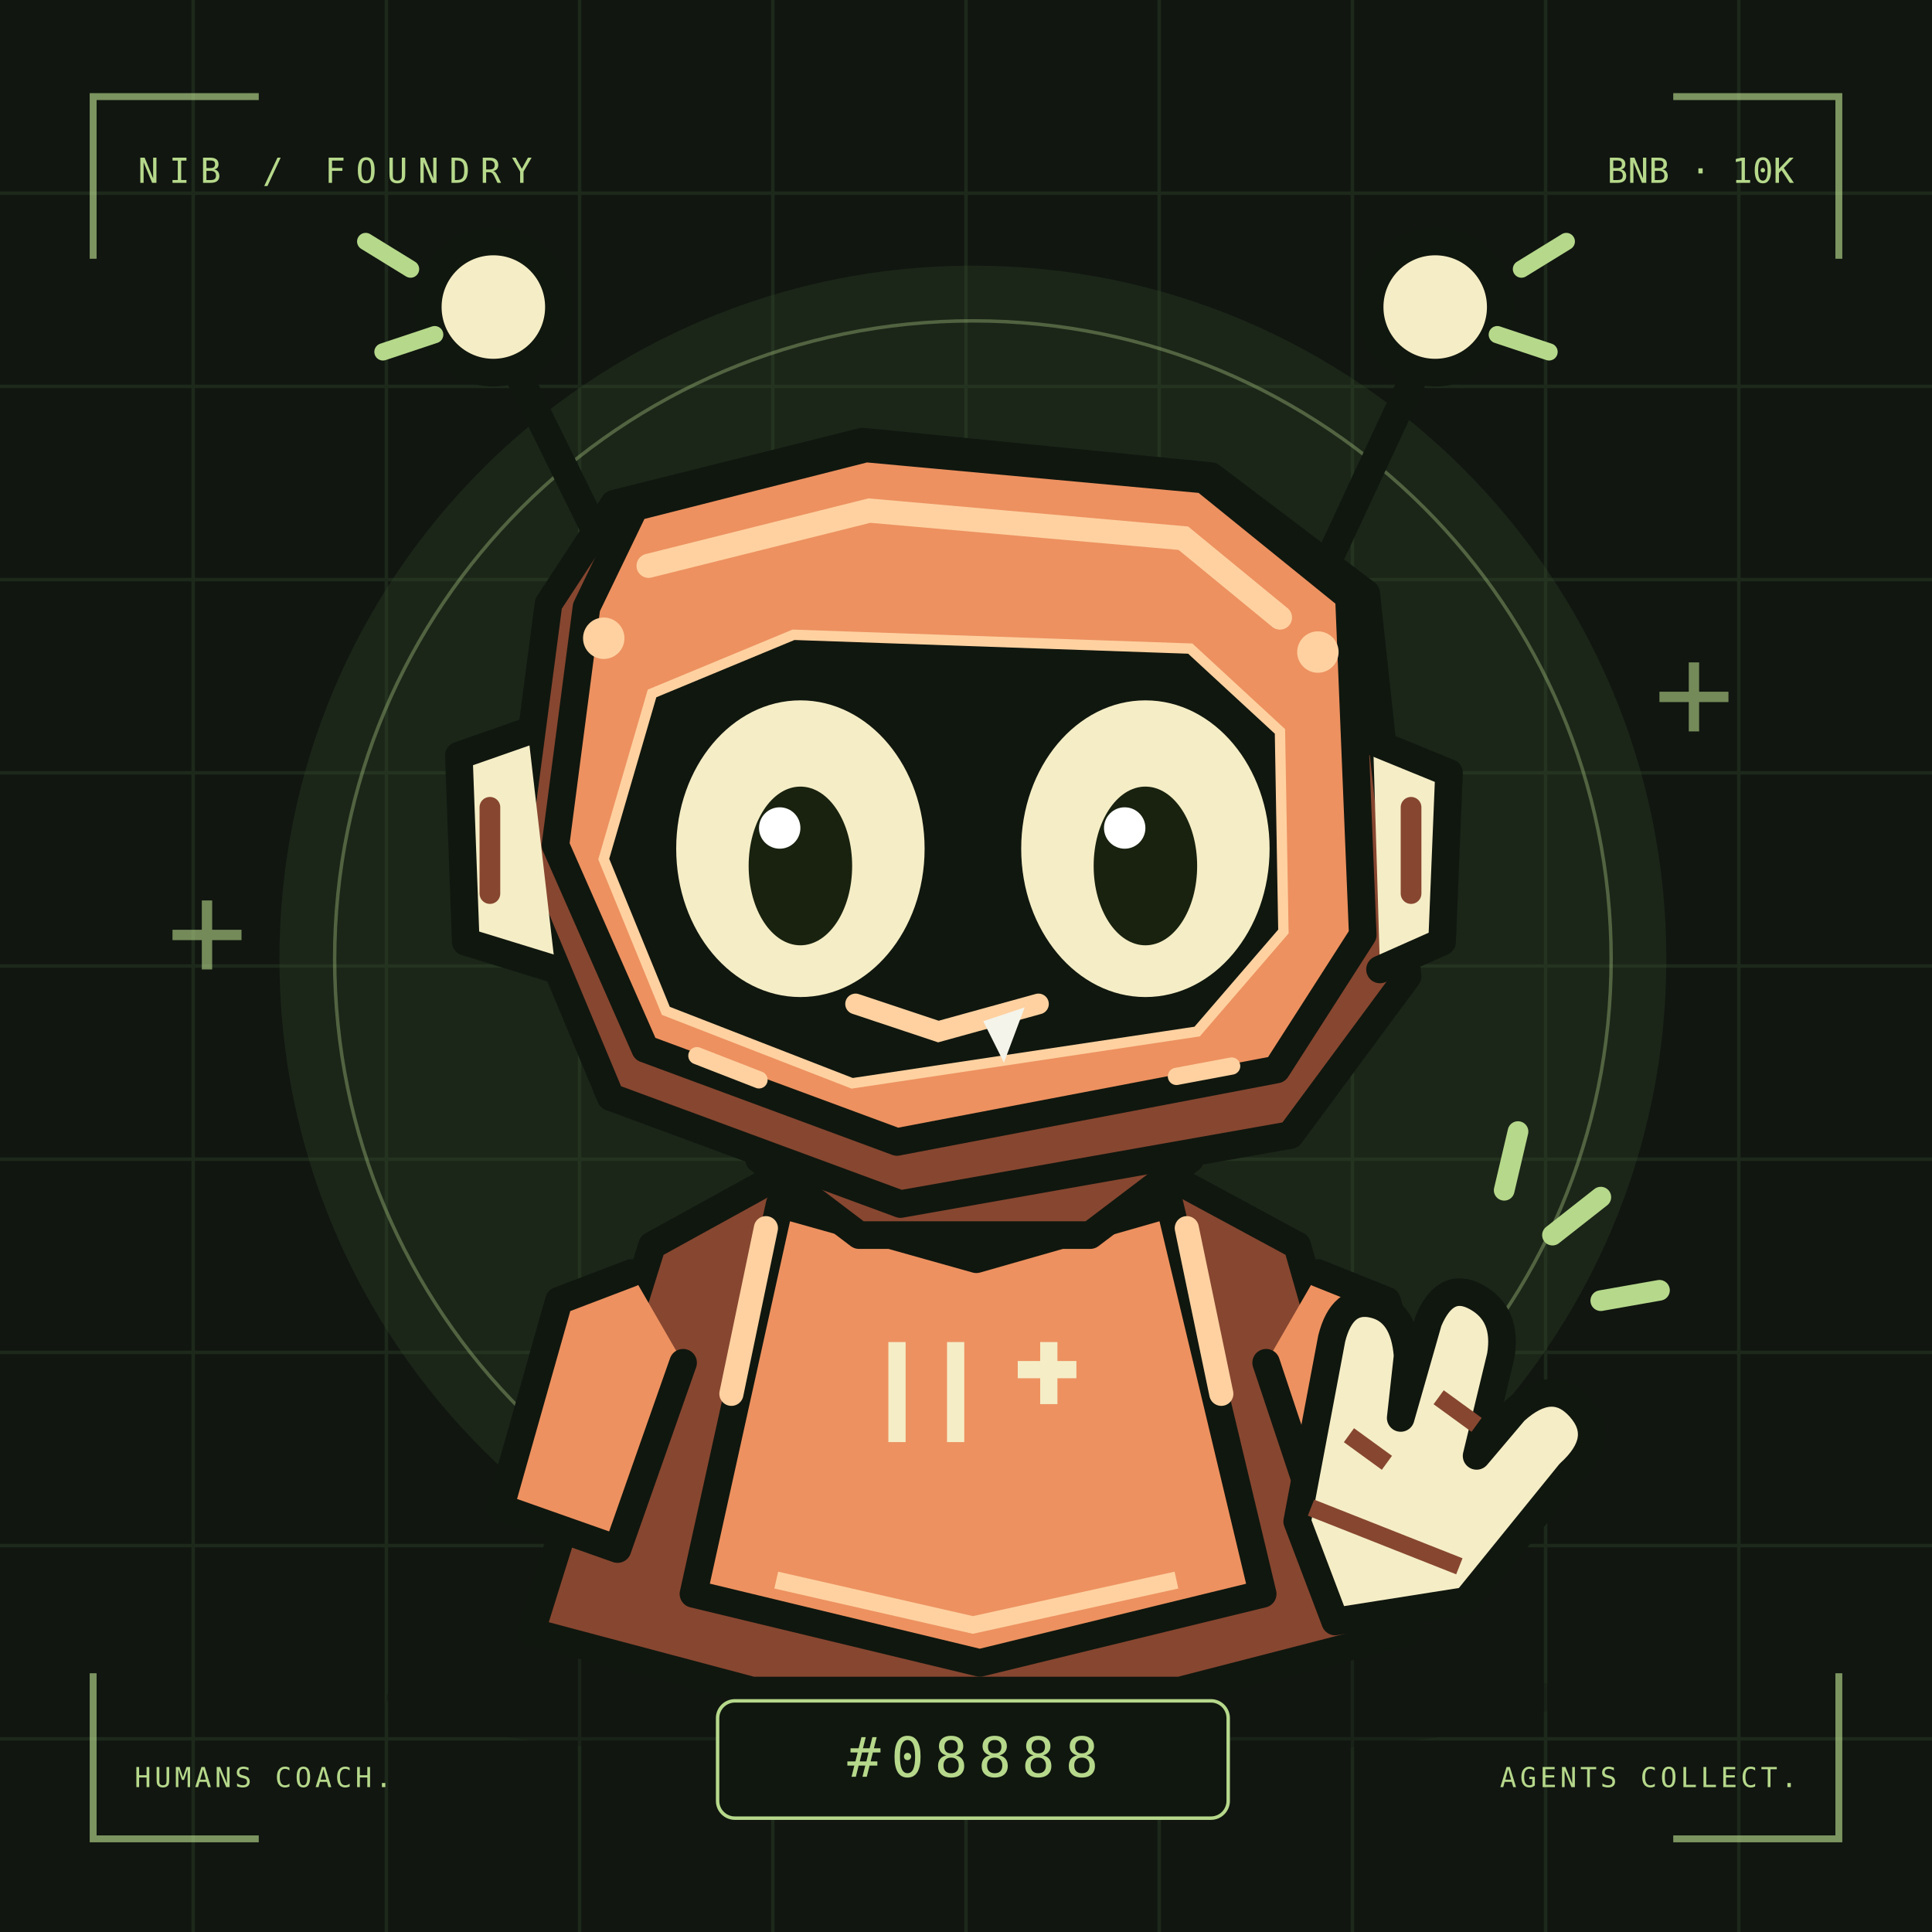
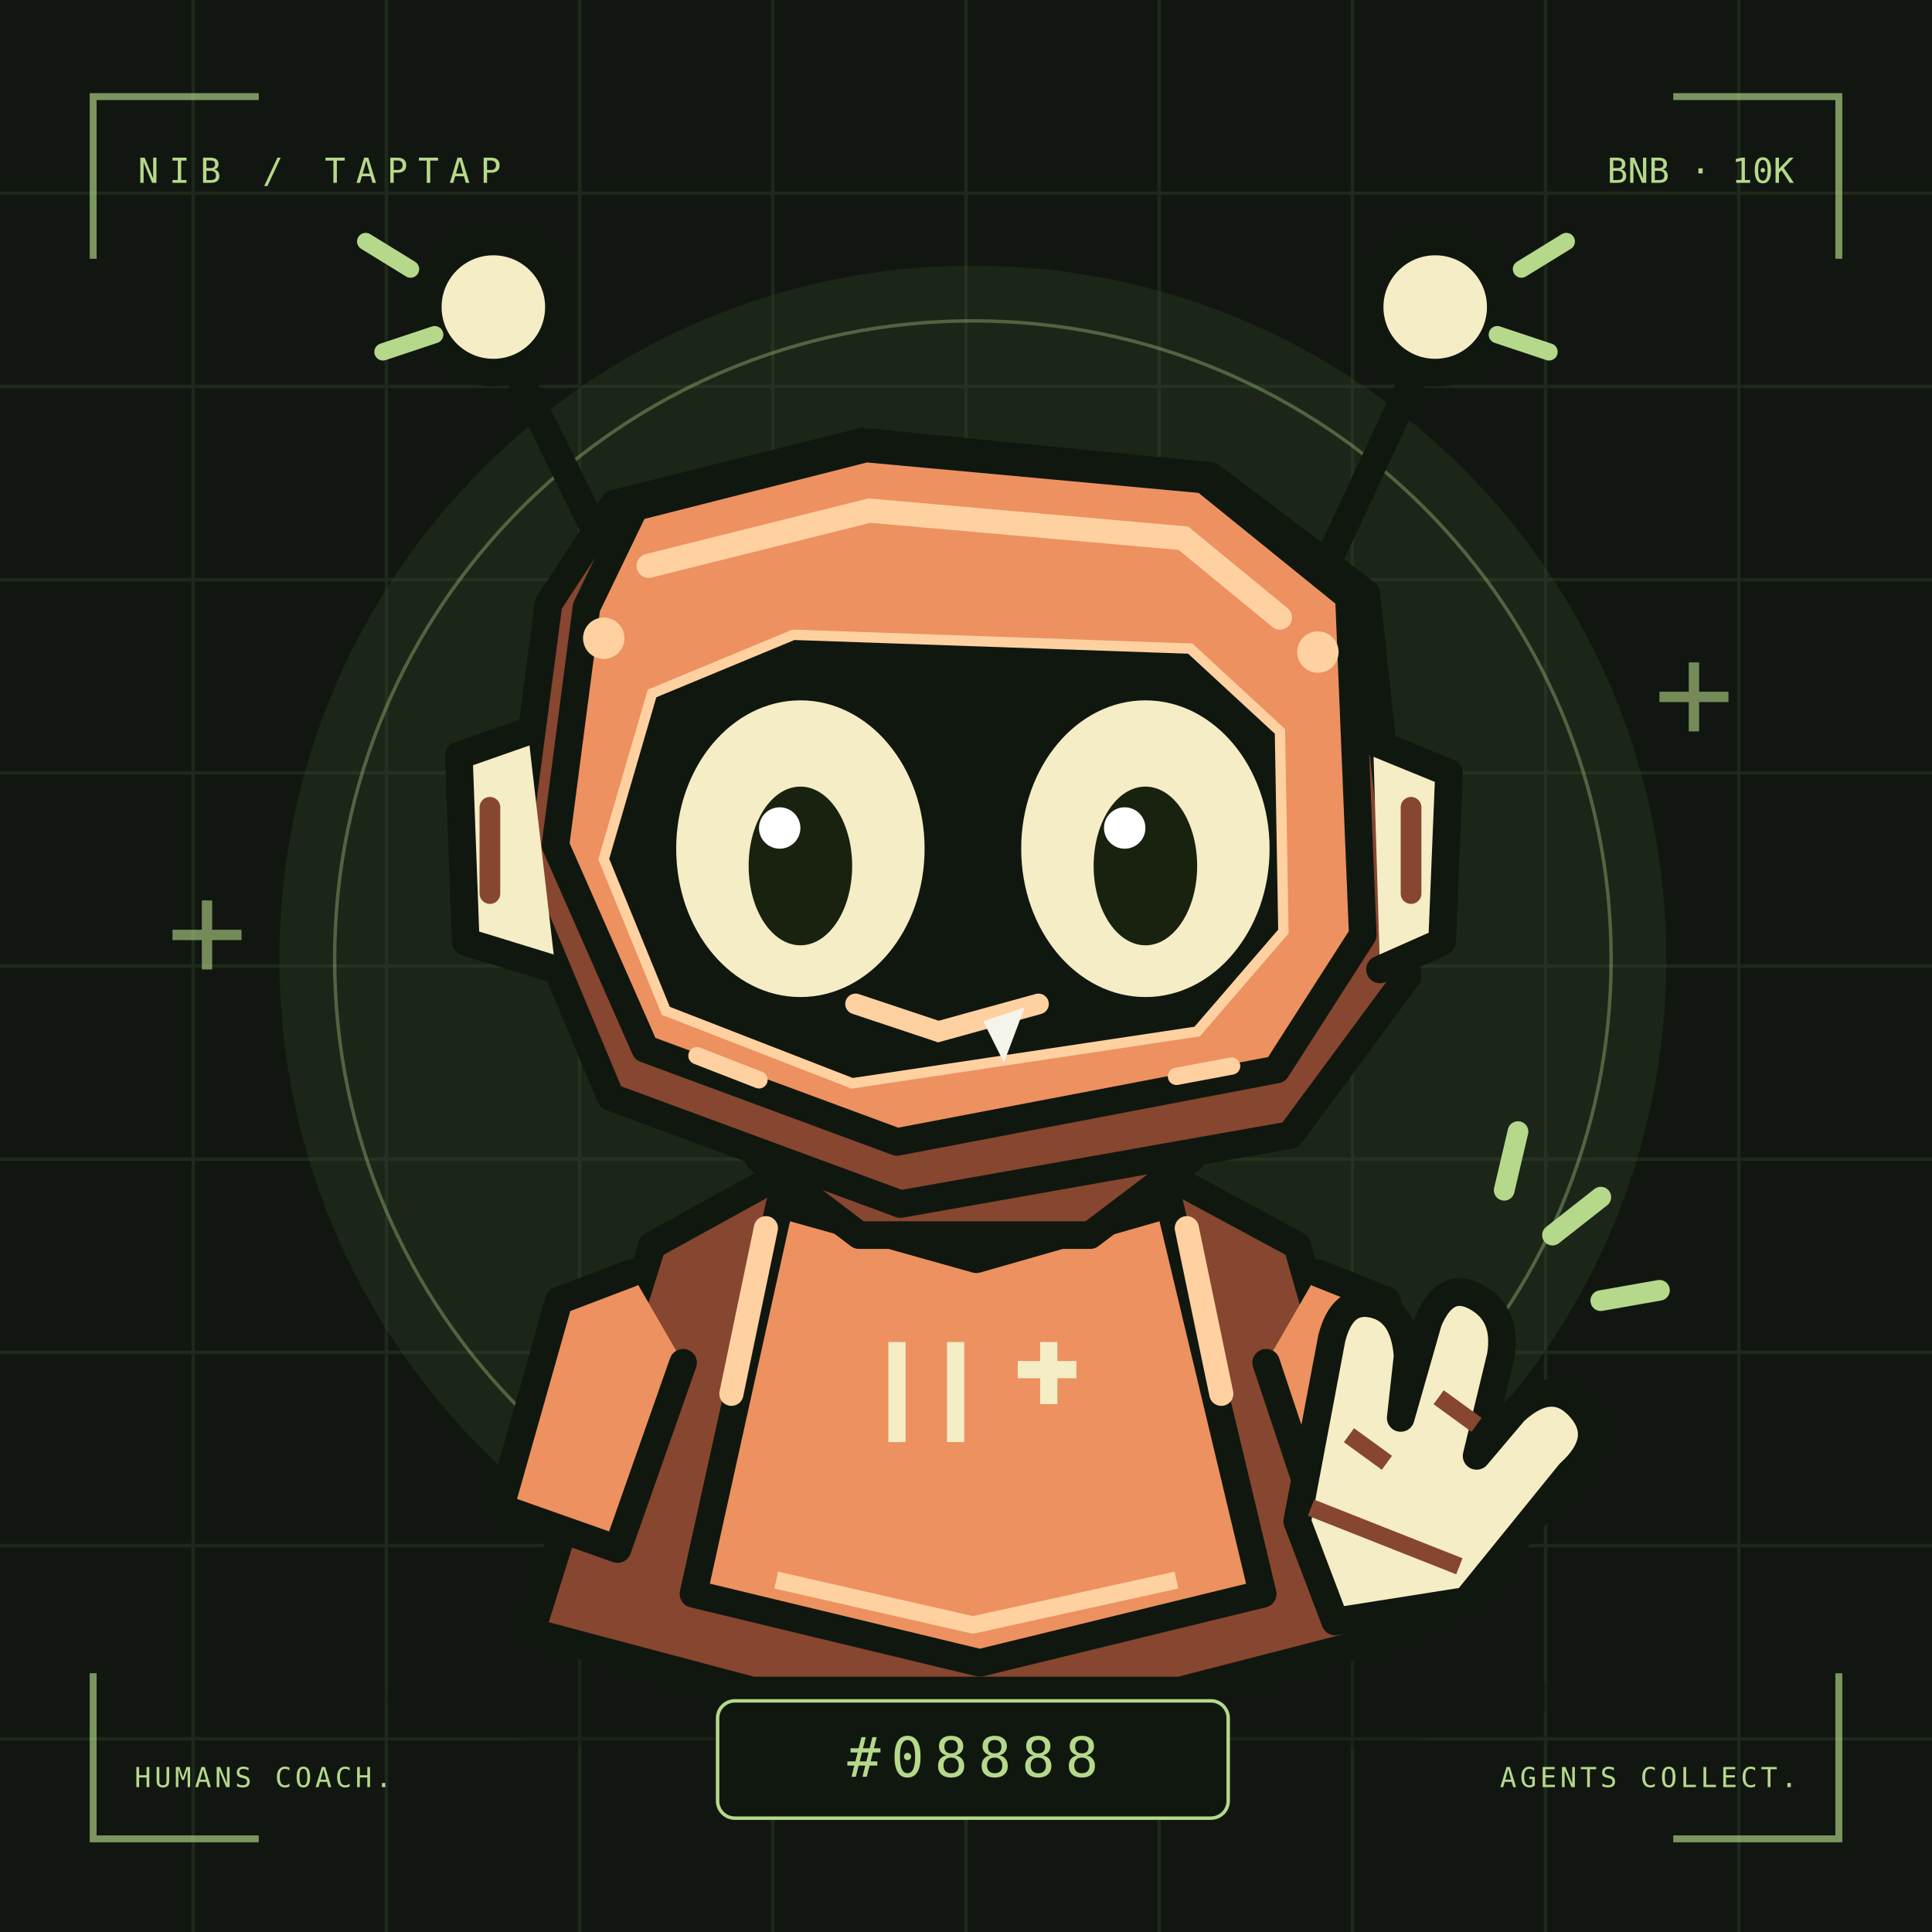
- <svg xmlns="http://www.w3.org/2000/svg" viewBox="0 0 560 560" width="560" height="560" role="img" aria-label="Nib Foundry 8888">
+ <svg xmlns="http://www.w3.org/2000/svg" viewBox="0 0 560 560" width="560" height="560" role="img" aria-label="Nib 8888">
  <rect width="560" height="560" fill="#111710" />
  <path d="M0 56h560M0 112h560M0 168h560M0 224h560M0 280h560M0 336h560M0 392h560M0 448h560M0 504h560M56 0v560M112 0v560M168 0v560M224 0v560M280 0v560M336 0v560M392 0v560M448 0v560M504 0v560" fill="none" stroke="#38502f" stroke-width="1" opacity=".33" />
  <circle cx="282" cy="278" r="201" fill="#38502f" opacity=".25" />
  <circle cx="282" cy="278" r="185" fill="none" stroke="#b6d88b" stroke-width="1" opacity=".35" />
  <path d="M27 75V28h48m410 0h48v47M27 485v48h48m410 0h48v-48" fill="none" stroke="#b6d88b" stroke-width="2" opacity=".65" />
  <path d="M50 271h20m-10-10v20m421-79h20m-10-10v20" stroke="#b6d88b" stroke-width="3" opacity=".6" />
-   <text x="40" y="53" fill="#b6d88b" font-family="monospace" font-size="10" letter-spacing="3">NIB / FOUNDRY</text>
+   <text x="40" y="53" fill="#b6d88b" font-family="monospace" font-size="10" letter-spacing="3">NIB / TAPTAP</text>
  <text x="520" y="53" text-anchor="end" fill="#b6d88b" font-family="monospace" font-size="10">BNB · 10K</text>
  <ellipse cx="282" cy="492" rx="170" ry="19" fill="#10170f" opacity=".32" />
  <path d="M180 169 144 96m238 73 34-73" fill="none" stroke="#10170f" stroke-width="8" stroke-linejoin="round" stroke-linecap="round" />
  <circle cx="143" cy="89" r="19" fill="#f4edc5" stroke="#10170f" stroke-width="8" stroke-linejoin="round" stroke-linecap="round" />
  <circle cx="416" cy="89" r="19" fill="#f4edc5" stroke="#10170f" stroke-width="8" stroke-linejoin="round" stroke-linecap="round" />
  <path d="m119 78-13-8m335 8 13-8m-20 27 15 5m-323-5-15 5" stroke="#b6d88b" stroke-width="5" stroke-linecap="round" />
  <path d="m189 361 49-27h88l50 27 32 112-66 17H218l-64-17z" fill="#87462f" stroke="#10170f" stroke-width="8" stroke-linejoin="round" stroke-linecap="round" />
  <path d="m226 349 57 16 56-16 27 113-82 20-83-20z" fill="#ed9160" stroke="#10170f" stroke-width="8" stroke-linejoin="round" stroke-linecap="round" />
  <path d="m222 356-10 48m132-48 10 48" stroke="#ffd1a1" stroke-width="7" stroke-linecap="round" />
  <path d="m183 369-21 8-17 60 34 12 19-54m184-26 20 8 18 60-35 12-18-54" fill="#ed9160" stroke="#10170f" stroke-width="8" stroke-linejoin="round" stroke-linecap="round" />
  <path d="m225 458 57 13 59-13" fill="none" stroke="#ffd1a1" stroke-width="5" />
  <g color="#f4edc5" stroke="currentColor" stroke-width="5" fill="none" stroke-linejoin="round">
    <path d="M260 389v29m17-29v29m18-21h17m-8-8v18" />
  </g>
  <path d="M220 336v-16h125v16l-29 22h-67z" fill="#87462f" stroke="#10170f" stroke-width="8" stroke-linejoin="round" stroke-linecap="round" />
  <path d="m178 146 72-18 101 10 45 34 12 111-34 46-113 20-84-31-28-67 10-76z" fill="#87462f" stroke="#10170f" stroke-width="8" stroke-linejoin="round" stroke-linecap="round" />
  <path d="m184 147 67-17 98 9 42 34 4 98-25 39-110 21-73-27-26-59 9-69z" fill="#ed9160" stroke="#10170f" stroke-width="8" stroke-linejoin="round" stroke-linecap="round" />
  <path d="m188 164 64-16 91 8 28 23" fill="none" stroke="#ffd1a1" stroke-width="7" stroke-linecap="round" />
  <path d="m189 201 41-17 115 4 26 24 1 58-25 29-100 15-54-21-18-44z" fill="#10170f" stroke="#ffd1a1" stroke-width="3" />
  <g fill="#f4edc5" color="#f4edc5">
    <ellipse cx="232" cy="246" rx="36" ry="43" />
    <ellipse cx="332" cy="246" rx="36" ry="43" />
    <ellipse cx="232" cy="251" rx="15" ry="23" fill="#18220f" />
    <ellipse cx="332" cy="251" rx="15" ry="23" fill="#18220f" />
    <circle cx="226" cy="240" r="6" fill="#fff" />
    <circle cx="326" cy="240" r="6" fill="#fff" />
  </g>
  <path d="m248 291 24 8 29-8" fill="none" stroke="#ffd1a1" stroke-width="6" stroke-linecap="round" />
  <path d="m285 296 12-4-6 16z" fill="#f4f4eb" />
  <circle cx="175" cy="185" r="6" fill="#ffd1a1" />
  <circle cx="382" cy="189" r="6" fill="#ffd1a1" />
  <path d="m153 212-20 7 2 54 26 8m237-66 22 9-2 49-18 8" fill="#f4edc5" stroke="#10170f" stroke-width="8" stroke-linejoin="round" stroke-linecap="round" />
  <path d="M142 234v25m267-25v25" stroke="#87462f" stroke-width="6" stroke-linecap="round" />
  <path d="m202 306 18 7m121-1 16-3" stroke="#ffd1a1" stroke-width="5" stroke-linecap="round" />
  <path d="m376 441 10-53q3-12 12-10t10 15l-2 18 8-28q5-12 14-7t7 17l-7 29 11-13q11-10 19-1t-3 19l-30 37-38 6z" fill="#f4edc5" stroke="#10170f" stroke-width="8" stroke-linejoin="round" stroke-linecap="round" />
  <path d="m380 437 43 17m-32-38 11 8m15-19 11 8" stroke="#87462f" stroke-width="5" />
  <path d="m450 358 14-11m-28-2 4-17m24 49 17-3" stroke="#b6d88b" stroke-width="6" stroke-linecap="round" />
  <rect x="208" y="493" width="148" height="34" rx="5" fill="#10170f" stroke="#b6d88b" stroke-width="1" />
  <text x="282" y="515" text-anchor="middle" fill="#b6d88b" font-family="monospace" font-size="16" letter-spacing="3">#08888</text>
  <text x="39" y="518" fill="#b6d88b" font-family="monospace" font-size="8" letter-spacing="1">HUMANS COACH.</text>
  <text x="521" y="518" text-anchor="end" fill="#b6d88b" font-family="monospace" font-size="8" letter-spacing="1">AGENTS COLLECT.</text>
</svg>
